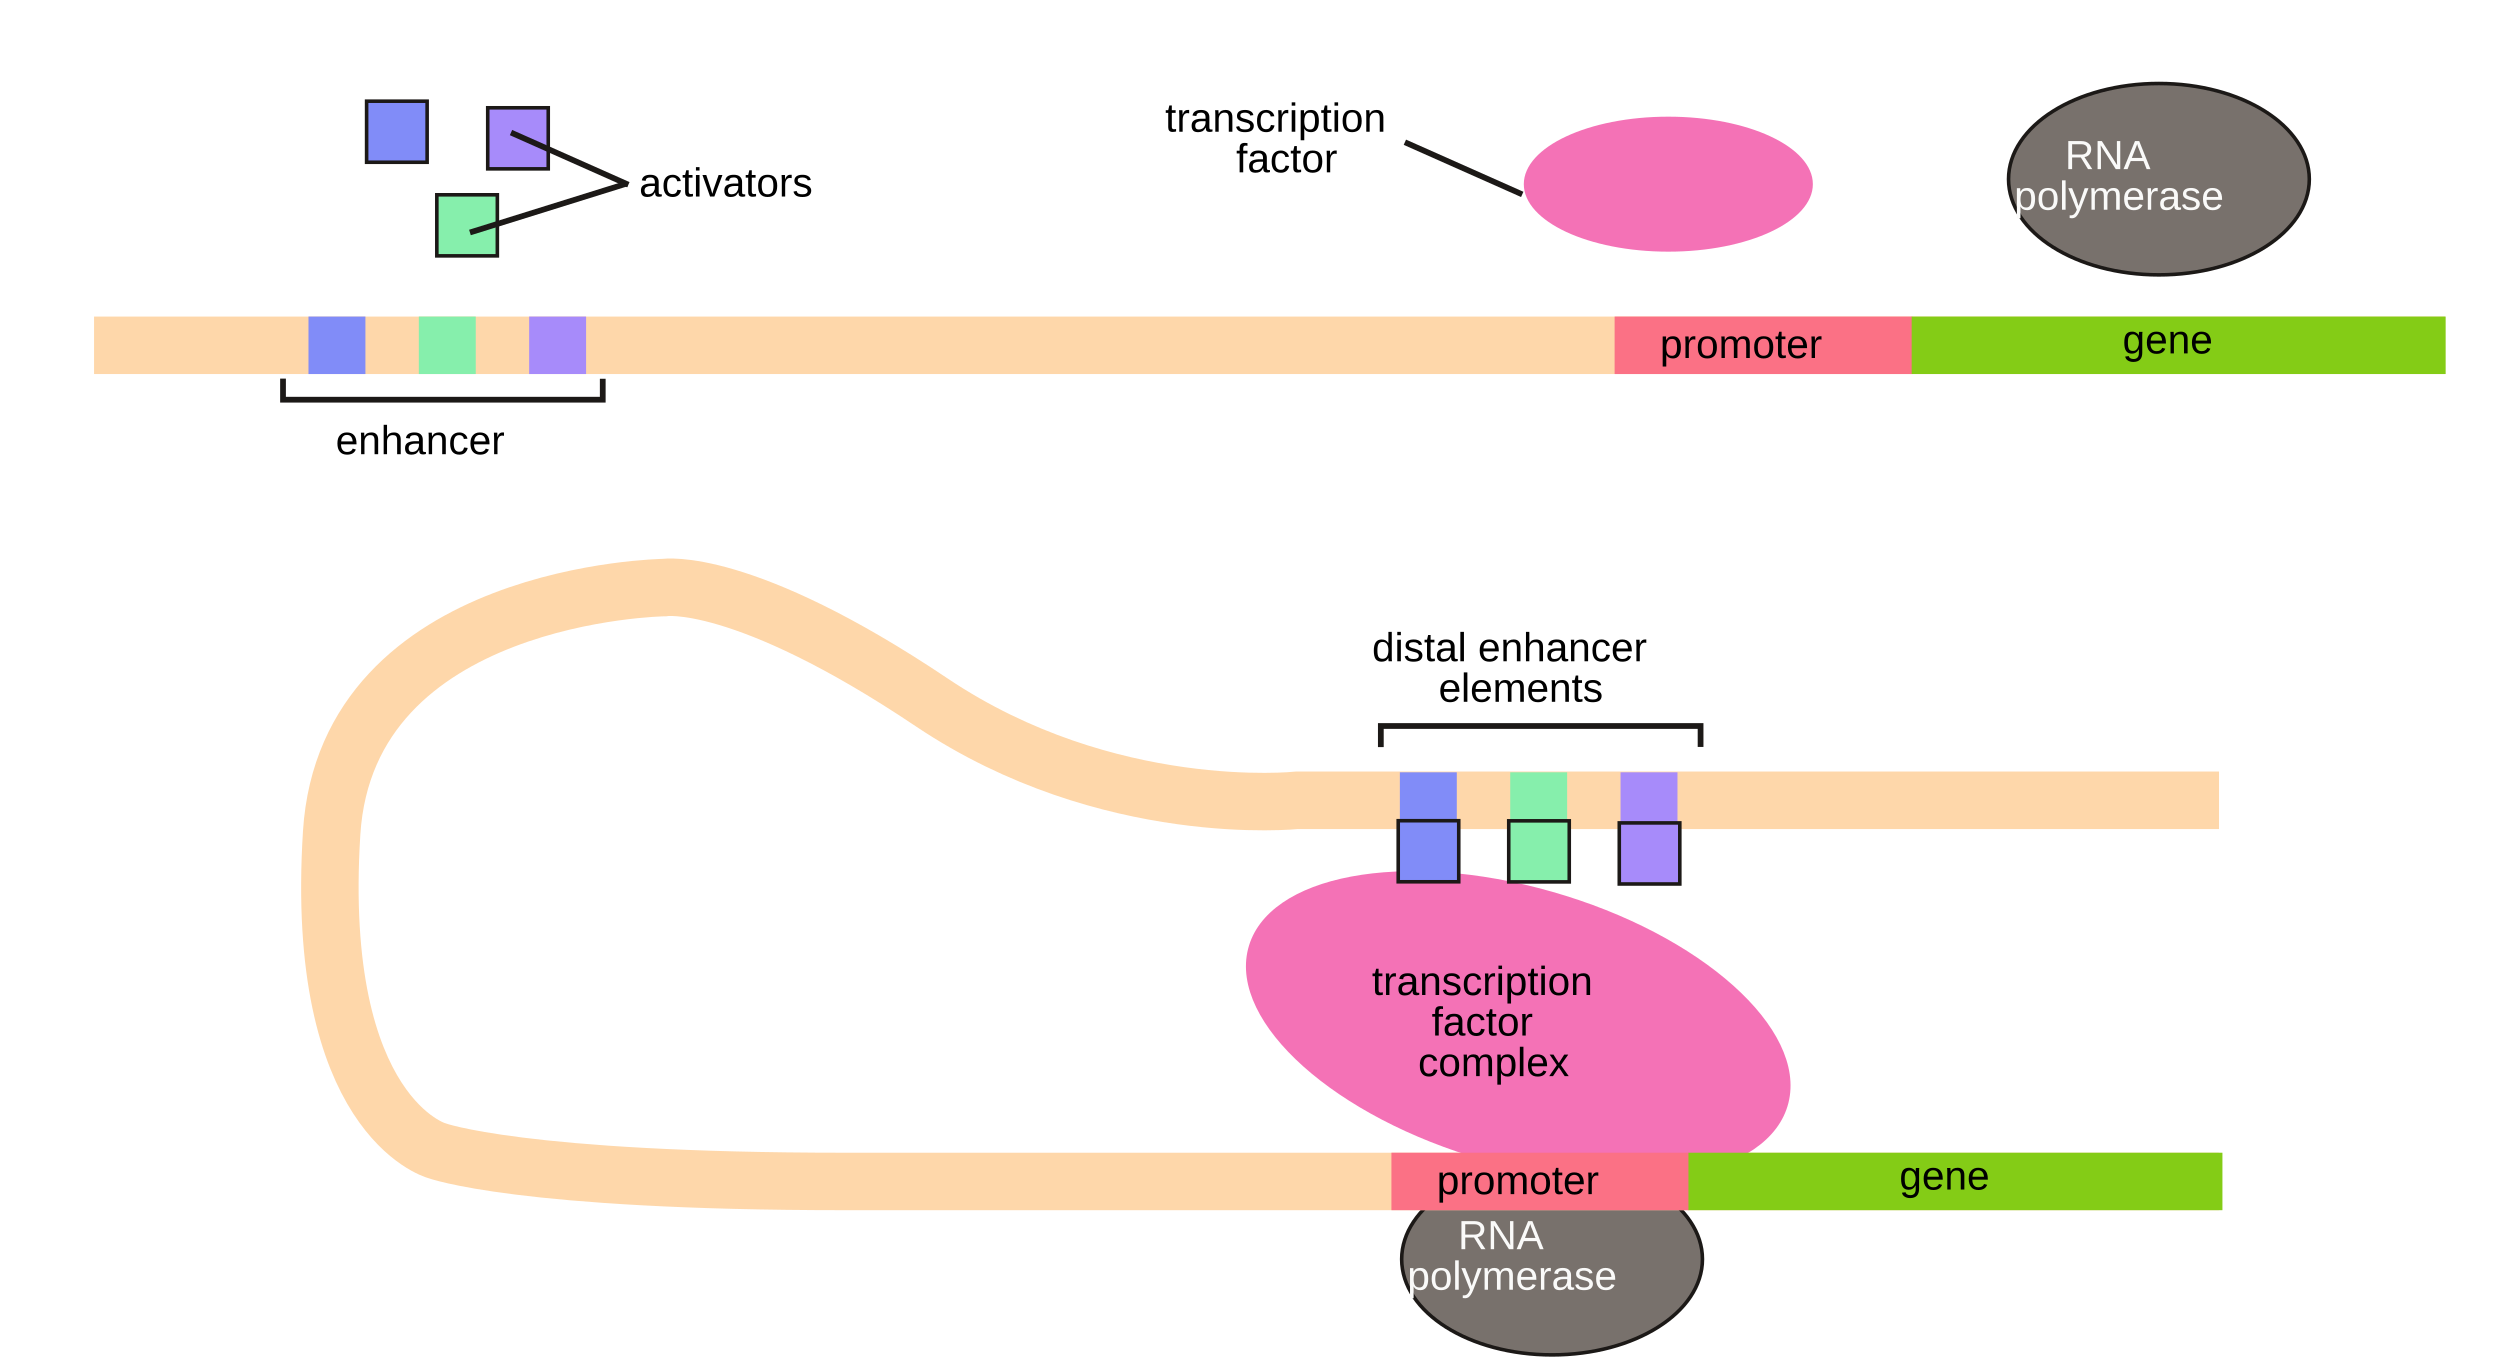
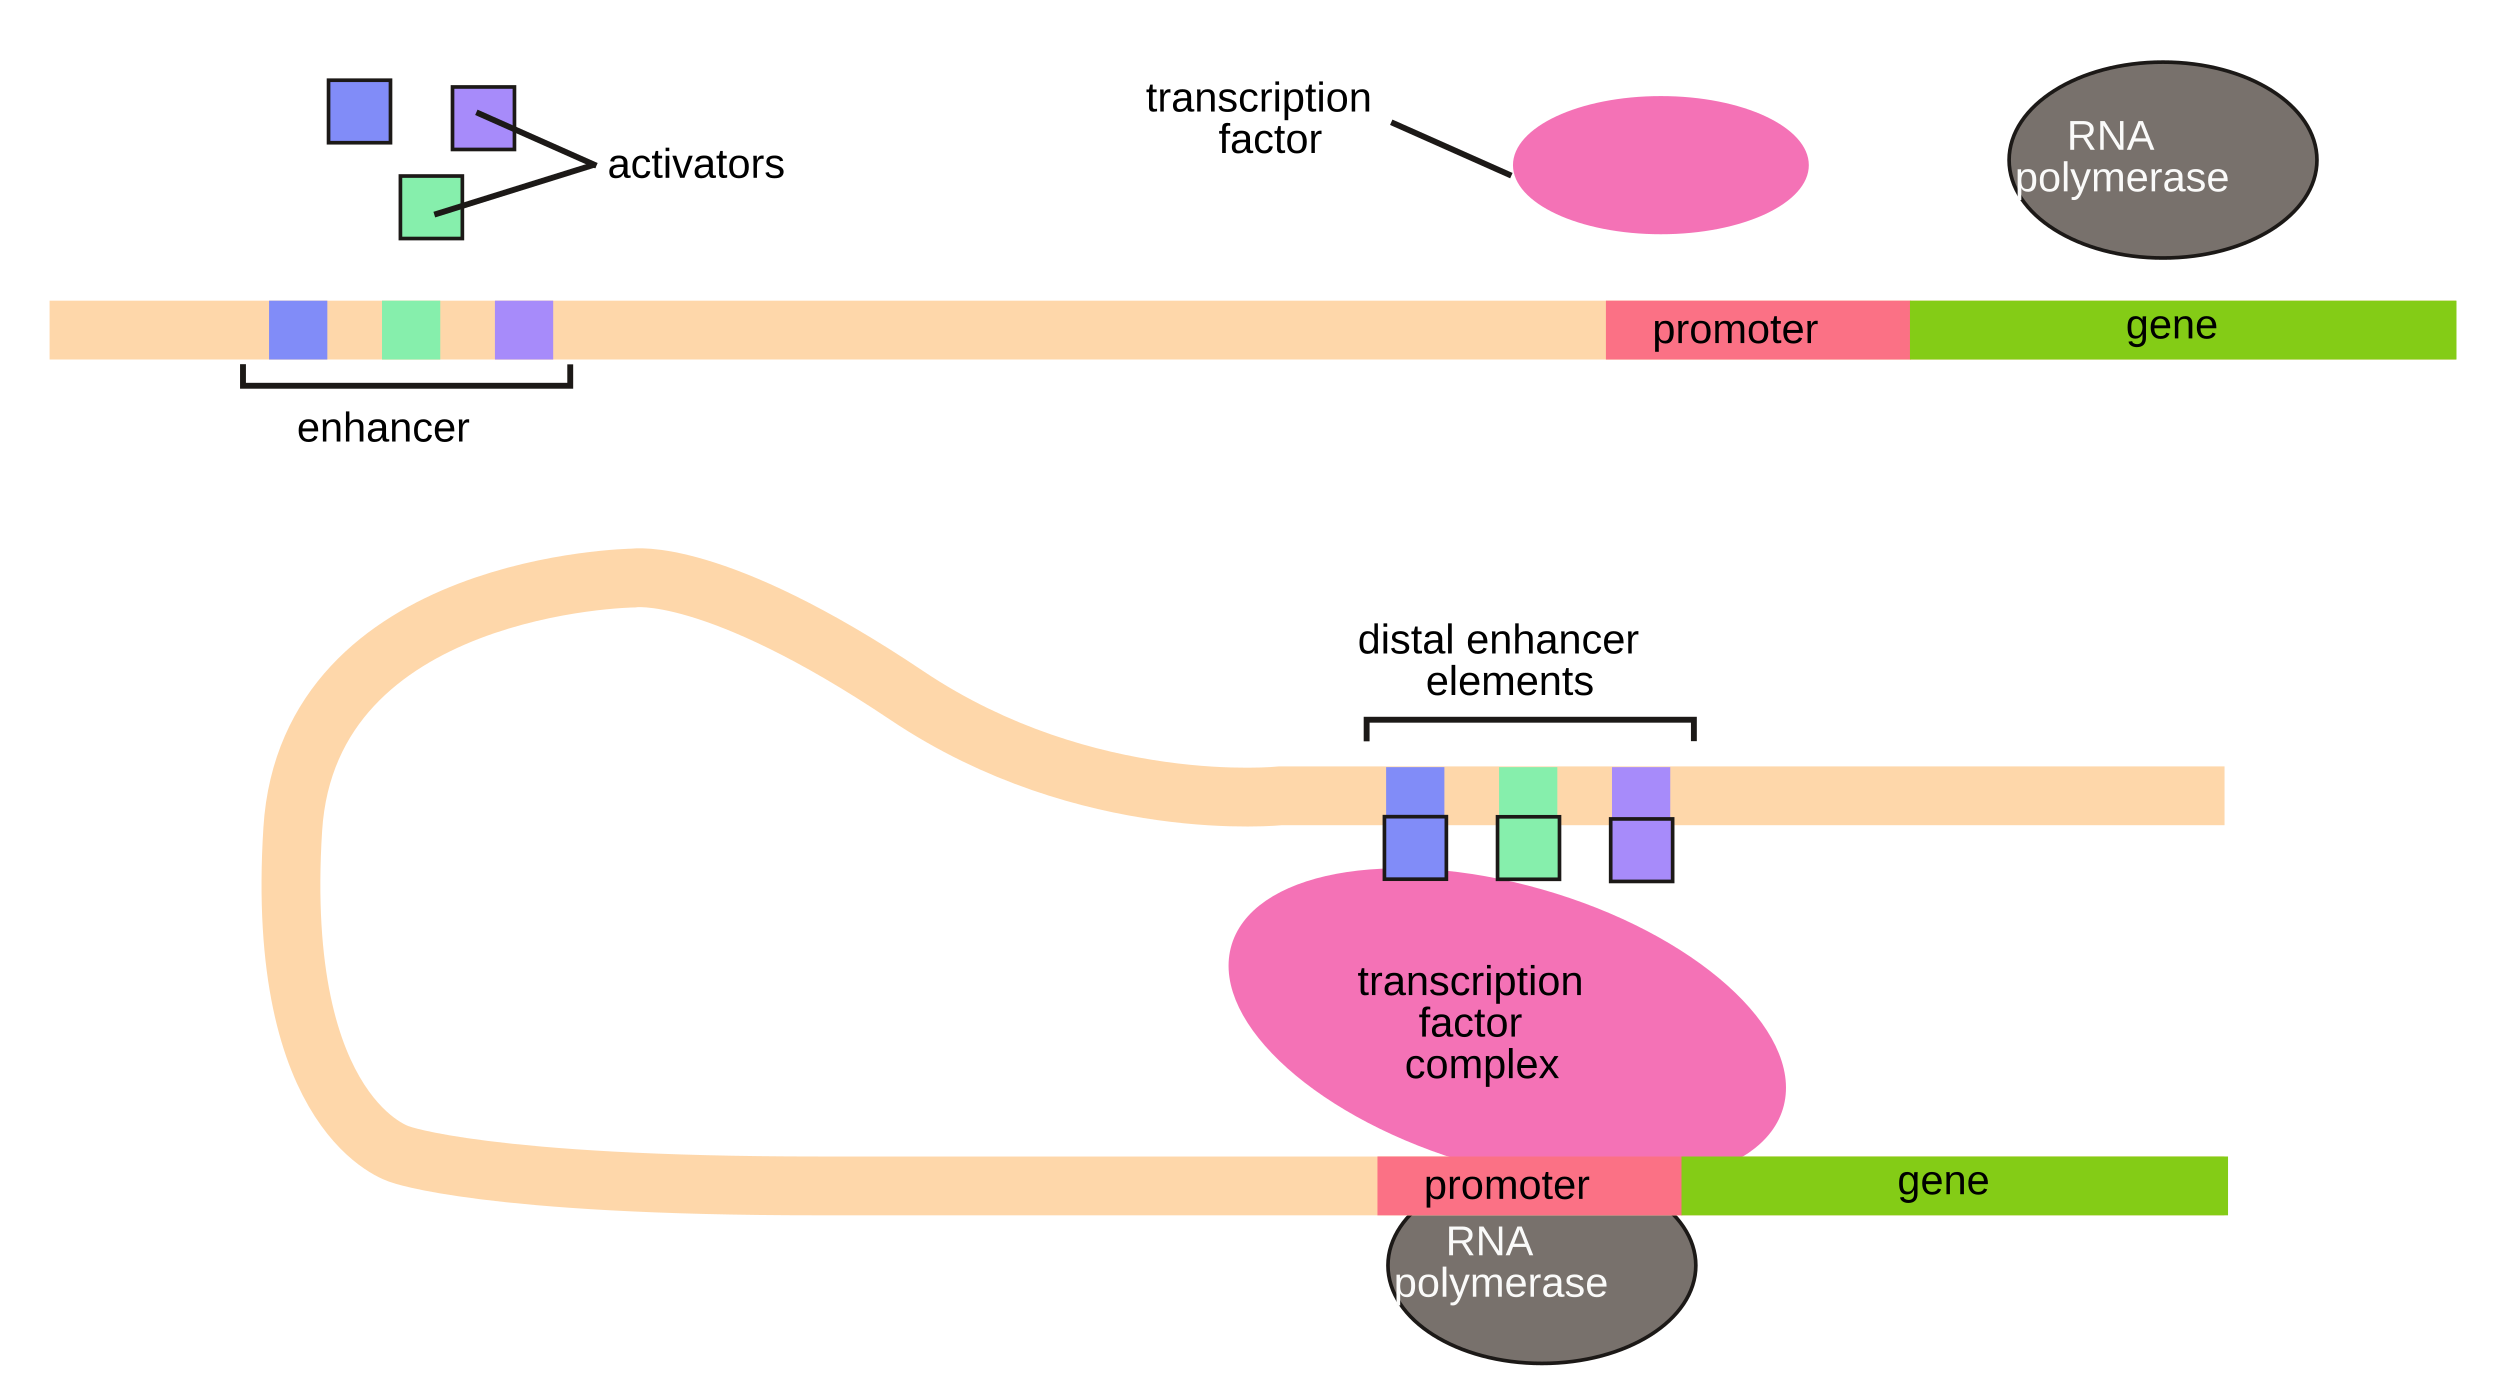
- <svg xmlns="http://www.w3.org/2000/svg" width="174mm" height="95mm" viewBox="0 0 174 95" version="1.1" id="svg1">
+ <svg xmlns="http://www.w3.org/2000/svg" width="170mm" height="95mm" viewBox="0 0 170 95" version="1.1" id="svg1">
  <defs id="defs1" />
  <g id="layer1">
-     <rect style="fill:#fed7aa;stroke-width:0.199;stroke-linecap:square;stroke-miterlimit:99.9;paint-order:stroke markers fill" id="rect1" width="163.638" height="4" x="6.546" y="22.033" />
-     <rect style="fill:#818cf8;stroke-width:0.196;stroke-linecap:square;stroke-miterlimit:99.9;paint-order:stroke markers fill" id="rect2" width="3.962" height="4" x="21.471" y="22.033" />
-     <rect style="fill:#86efac;stroke-width:0.196;stroke-linecap:square;stroke-miterlimit:99.9;paint-order:stroke markers fill" id="rect2-5" width="3.962" height="4" x="29.151" y="22.033" />
-     <rect style="fill:#a78bfa;stroke-width:0.196;stroke-linecap:square;stroke-miterlimit:99.9;paint-order:stroke markers fill" id="rect2-5-9" width="3.962" height="4" x="36.83" y="22.033" />
-     <rect style="fill:#fb7185;stroke-width:0.196;stroke-linecap:square;stroke-miterlimit:99.9;paint-order:stroke markers fill" id="rect2-5-9-5" width="20.713" height="4" x="112.377" y="22.033" />
-     <rect style="fill:#84cc16;stroke-width:0.196;stroke-linecap:square;stroke-miterlimit:99.9;paint-order:stroke markers fill" id="rect2-5-9-5-5" width="37.164" height="4" x="133.052" y="22.033" />
-     <text xml:space="preserve" style="font-size:2.822px;line-height:1.25;font-family:Arial;-inkscape-font-specification:Arial;stroke-width:0.265" x="115.535" y="24.917" id="text2">
-       <tspan id="tspan2" style="font-size:2.822px;stroke-width:0.265" x="115.535" y="24.917">promoter</tspan>
+     <rect style="fill:#fed7aa;stroke-width:0.199;stroke-linecap:square;stroke-miterlimit:99.9;paint-order:stroke markers fill" id="rect1" width="163.638" height="4" x="3.371" y="20.446" />
+     <rect style="fill:#818cf8;stroke-width:0.196;stroke-linecap:square;stroke-miterlimit:99.9;paint-order:stroke markers fill" id="rect2" width="3.962" height="4" x="18.296" y="20.446" />
+     <rect style="fill:#86efac;stroke-width:0.196;stroke-linecap:square;stroke-miterlimit:99.9;paint-order:stroke markers fill" id="rect2-5" width="3.962" height="4" x="25.976" y="20.446" />
+     <rect style="fill:#a78bfa;stroke-width:0.196;stroke-linecap:square;stroke-miterlimit:99.9;paint-order:stroke markers fill" id="rect2-5-9" width="3.962" height="4" x="33.655" y="20.446" />
+     <rect style="fill:#fb7185;stroke-width:0.196;stroke-linecap:square;stroke-miterlimit:99.9;paint-order:stroke markers fill" id="rect2-5-9-5" width="20.713" height="4" x="109.202" y="20.446" />
+     <rect style="fill:#84cc16;stroke-width:0.196;stroke-linecap:square;stroke-miterlimit:99.9;paint-order:stroke markers fill" id="rect2-5-9-5-5" width="37.164" height="4" x="129.877" y="20.446" />
+     <text xml:space="preserve" style="font-size:2.822px;line-height:1.25;font-family:Arial;-inkscape-font-specification:Arial;stroke-width:0.265" x="112.36" y="23.329" id="text2">
+       <tspan id="tspan2" style="font-size:2.822px;stroke-width:0.265" x="112.36" y="23.329">promoter</tspan>
    </text>
-     <text xml:space="preserve" style="font-size:2.822px;line-height:1.25;font-family:Arial;-inkscape-font-specification:Arial;stroke-width:0.265" x="147.726" y="24.597" id="text2-8">
-       <tspan id="tspan2-3" style="font-size:2.822px;stroke-width:0.265" x="147.726" y="24.597">gene</tspan>
+     <text xml:space="preserve" style="font-size:2.822px;line-height:1.25;font-family:Arial;-inkscape-font-specification:Arial;stroke-width:0.265" x="144.551" y="23.01" id="text2-8">
+       <tspan id="tspan2-3" style="font-size:2.822px;stroke-width:0.265" x="144.551" y="23.01">gene</tspan>
    </text>
-     <path style="fill:none;stroke:#1c1917;stroke-width:0.4;stroke-linecap:square;stroke-miterlimit:99.9;stroke-dasharray:none;paint-order:stroke markers fill" d="m 19.698,26.551 v 1.268 H 41.951 v -1.257" id="path3" />
-     <text xml:space="preserve" style="font-size:2.822px;line-height:1.25;font-family:Arial;-inkscape-font-specification:Arial;stroke-width:0.265" x="23.359" y="31.612" id="text2-5">
-       <tspan id="tspan2-6" style="font-size:2.822px;stroke-width:0.265" x="23.359" y="31.612">enhancer</tspan>
+     <path style="fill:none;stroke:#1c1917;stroke-width:0.4;stroke-linecap:square;stroke-miterlimit:99.9;stroke-dasharray:none;paint-order:stroke markers fill" d="m 16.523,24.964 v 1.268 h 22.253 v -1.257" id="path3" />
+     <text xml:space="preserve" style="font-size:2.822px;line-height:1.25;font-family:Arial;-inkscape-font-specification:Arial;stroke-width:0.265" x="20.184" y="30.025" id="text2-5">
+       <tspan id="tspan2-6" style="font-size:2.822px;stroke-width:0.265" x="20.184" y="30.025">enhancer</tspan>
    </text>
-     <text xml:space="preserve" style="font-size:2.822px;line-height:1;font-family:Arial;-inkscape-font-specification:Arial;stroke-width:0.265" x="107.808" y="46.022" id="text2-5-23">
-       <tspan id="tspan2-6-3" style="font-size:2.822px;line-height:1;text-align:center;text-anchor:middle;stroke-width:0.265" x="107.808" y="46.022">distal enhancer</tspan>
-       <tspan style="font-size:2.822px;line-height:1;text-align:center;text-anchor:middle;stroke-width:0.265" x="107.808" y="48.844" id="tspan6">elements</tspan>
+     <text xml:space="preserve" style="font-size:2.822px;line-height:1;font-family:Arial;-inkscape-font-specification:Arial;stroke-width:0.265" x="104.633" y="44.434" id="text2-5-23">
+       <tspan id="tspan2-6-3" style="font-size:2.822px;line-height:1;text-align:center;text-anchor:middle;stroke-width:0.265" x="104.633" y="44.434">distal enhancer</tspan>
+       <tspan style="font-size:2.822px;line-height:1;text-align:center;text-anchor:middle;stroke-width:0.265" x="104.633" y="47.256" id="tspan6">elements</tspan>
    </text>
-     <text xml:space="preserve" style="font-size:2.822px;line-height:1.25;font-family:Arial;-inkscape-font-specification:Arial;stroke-width:0.265" x="44.483" y="13.678" id="text2-5-2">
-       <tspan id="tspan2-6-7" style="font-size:2.822px;stroke-width:0.265" x="44.483" y="13.678">activators</tspan>
+     <text xml:space="preserve" style="font-size:2.822px;line-height:1.25;font-family:Arial;-inkscape-font-specification:Arial;stroke-width:0.265" x="41.308" y="12.091" id="text2-5-2">
+       <tspan id="tspan2-6-7" style="font-size:2.822px;stroke-width:0.265" x="41.308" y="12.091">activators</tspan>
    </text>
-     <rect style="fill:#818cf8;stroke:#1c1917;stroke-width:0.5;stroke-linecap:square;stroke-miterlimit:99.9;stroke-dasharray:none;paint-order:stroke markers fill" id="rect2-1" width="3.962" height="4" x="25.641" y="7.168" />
-     <rect style="fill:#86efac;stroke:#1c1917;stroke-width:0.5;stroke-linecap:square;stroke-miterlimit:99.9;stroke-dasharray:none;paint-order:stroke markers fill" id="rect2-5-3" width="3.962" height="4" x="30.528" y="13.683" />
-     <rect style="fill:#a78bfa;stroke:#1c1917;stroke-width:0.5;stroke-linecap:square;stroke-miterlimit:99.9;stroke-dasharray:none;paint-order:stroke markers fill" id="rect2-5-9-9" width="3.962" height="4" x="34.071" y="7.627" />
-     <path style="fill:none;stroke:#1c1917;stroke-width:0.4;stroke-linecap:square;stroke-miterlimit:99.9;stroke-dasharray:none;paint-order:stroke markers fill" d="m 35.749,9.307 7.803,3.468" id="path4" />
-     <path style="fill:none;stroke:#1c1917;stroke-width:0.4;stroke-linecap:square;stroke-miterlimit:99.9;stroke-dasharray:none;paint-order:stroke markers fill" d="m 32.899,16.122 10.541,-3.292" id="path4-4" />
-     <ellipse style="fill:#f472b6;stroke-width:0.17;stroke-linecap:square;stroke-miterlimit:99.9;stroke-dasharray:none;paint-order:stroke markers fill" id="path1" cx="116.116" cy="12.818" rx="10.059" ry="4.698" />
-     <text xml:space="preserve" style="font-size:2.822px;line-height:1;font-family:Arial;-inkscape-font-specification:Arial;stroke-width:0.265" x="91.518" y="9.168" id="text2-6">
-       <tspan id="tspan2-2" style="font-size:2.822px;line-height:1;text-align:center;text-anchor:middle;stroke-width:0.265" x="91.518" y="9.168">transcription</tspan>
-       <tspan style="font-size:2.822px;line-height:1;text-align:center;text-anchor:middle;stroke-width:0.265" x="91.518" y="11.991" id="tspan5">factor</tspan>
+     <rect style="fill:#818cf8;stroke:#1c1917;stroke-width:0.5;stroke-linecap:square;stroke-miterlimit:99.9;stroke-dasharray:none;paint-order:stroke markers fill" id="rect2-1" width="3.962" height="4" x="22.466" y="5.58" />
+     <rect style="fill:#86efac;stroke:#1c1917;stroke-width:0.5;stroke-linecap:square;stroke-miterlimit:99.9;stroke-dasharray:none;paint-order:stroke markers fill" id="rect2-5-3" width="3.962" height="4" x="27.353" y="12.095" />
+     <rect style="fill:#a78bfa;stroke:#1c1917;stroke-width:0.5;stroke-linecap:square;stroke-miterlimit:99.9;stroke-dasharray:none;paint-order:stroke markers fill" id="rect2-5-9-9" width="3.962" height="4" x="30.896" y="6.039" />
+     <path style="fill:none;stroke:#1c1917;stroke-width:0.4;stroke-linecap:square;stroke-miterlimit:99.9;stroke-dasharray:none;paint-order:stroke markers fill" d="m 32.574,7.719 7.803,3.468" id="path4" />
+     <path style="fill:none;stroke:#1c1917;stroke-width:0.4;stroke-linecap:square;stroke-miterlimit:99.9;stroke-dasharray:none;paint-order:stroke markers fill" d="m 29.724,14.535 10.541,-3.292" id="path4-4" />
+     <ellipse style="fill:#f472b6;stroke-width:0.17;stroke-linecap:square;stroke-miterlimit:99.9;stroke-dasharray:none;paint-order:stroke markers fill" id="path1" cx="112.941" cy="11.231" rx="10.059" ry="4.698" />
+     <text xml:space="preserve" style="font-size:2.822px;line-height:1;font-family:Arial;-inkscape-font-specification:Arial;stroke-width:0.265" x="88.343" y="7.581" id="text2-6">
+       <tspan id="tspan2-2" style="font-size:2.822px;line-height:1;text-align:center;text-anchor:middle;stroke-width:0.265" x="88.343" y="7.581">transcription</tspan>
+       <tspan style="font-size:2.822px;line-height:1;text-align:center;text-anchor:middle;stroke-width:0.265" x="88.343" y="10.403" id="tspan5">factor</tspan>
    </text>
-     <path style="fill:none;stroke:#1c1917;stroke-width:0.4;stroke-linecap:square;stroke-miterlimit:99.9;stroke-dasharray:none;paint-order:stroke markers fill" d="m 97.962,9.981 7.803,3.468" id="path4-2" />
-     <g id="g5">
+     <path style="fill:none;stroke:#1c1917;stroke-width:0.4;stroke-linecap:square;stroke-miterlimit:99.9;stroke-dasharray:none;paint-order:stroke markers fill" d="m 94.787,8.394 7.803,3.468" id="path4-2" />
+     <g id="g5" transform="translate(-3.175,-1.5875)">
      <ellipse style="fill:#78716c;stroke:#1c1917;stroke-width:0.5;stroke-linecap:square;stroke-miterlimit:99.9;stroke-dasharray:none;paint-order:stroke markers fill" id="path1-0" cy="12.471" cx="150.261" ry="6.535" rx="10.342" />
      <text xml:space="preserve" style="font-size:2.822px;line-height:1;font-family:Arial;-inkscape-font-specification:Arial;stroke-width:0.265" x="150.226" y="11.773" id="text2-8-6">
        <tspan id="tspan2-3-5" style="font-size:2.822px;line-height:1;text-align:center;text-anchor:middle;fill:#fafaf9;stroke-width:0.265" x="150.226" y="11.773">RNA</tspan>
        <tspan style="font-size:2.822px;line-height:1;text-align:center;text-anchor:middle;fill:#fafaf9;stroke-width:0.265" x="150.226" y="14.596" id="tspan4">polymerase</tspan>
      </text>
    </g>
-     <g id="g5-7" transform="translate(-42.23747,78.87326)">
+     <g id="g5-7" transform="translate(-45.41248,77.28576)">
      <ellipse style="fill:#78716c;stroke:#1c1917;stroke-width:0.5;stroke-linecap:square;stroke-miterlimit:99.9;stroke-dasharray:none;paint-order:stroke markers fill" id="path1-0-3" cy="8.767" cx="150.261" ry="6.535" rx="10.342" />
      <text xml:space="preserve" style="font-size:2.822px;line-height:1;font-family:Arial;-inkscape-font-specification:Arial;stroke-width:0.265" x="150.226" y="8.069" id="text2-8-6-4">
        <tspan id="tspan2-3-5-3" style="font-size:2.822px;line-height:1;text-align:center;text-anchor:middle;fill:#fafaf9;stroke-width:0.265" x="150.226" y="8.069">RNA</tspan>
        <tspan style="font-size:2.822px;line-height:1;text-align:center;text-anchor:middle;fill:#fafaf9;stroke-width:0.265" x="150.226" y="10.891" id="tspan4-0">polymerase</tspan>
      </text>
    </g>
-     <path style="fill:none;stroke:#fed7aa;stroke-width:4;stroke-linecap:square;stroke-miterlimit:99.9;stroke-dasharray:none;paint-order:stroke markers fill" d="M 152.444,55.701 H 90.273 c 0,0 -13.18,1.401 -25.42,-6.811 -13.194,-8.853 -18.62,-7.995 -18.62,-7.995 0,0 -22.094,0.311 -23.15,17.079 -1.242,19.706 7.292,22.106 7.292,22.106 0,0 5.777,2.15 28.439,2.15 h 93.618" id="path5" />
-     <ellipse style="fill:#f472b6;stroke-width:0.34;stroke-linecap:square;stroke-miterlimit:99.9;stroke-dasharray:none;paint-order:stroke markers fill" id="path1-4" cx="119.967" cy="39.721" rx="19.553" ry="9.635" transform="matrix(0.9616875,0.2741479,-0.2442301,0.9697173,0,0)" />
-     <text xml:space="preserve" style="font-size:2.822px;line-height:1;font-family:Arial;-inkscape-font-specification:Arial;stroke-width:0.265" x="105.91" y="69.254" id="text2-6-5">
-       <tspan id="tspan2-2-7" style="font-size:2.822px;line-height:1;text-align:center;text-anchor:middle;stroke-width:0.265" x="105.91" y="69.254">transcription</tspan>
-       <tspan style="font-size:2.822px;line-height:1;text-align:center;text-anchor:middle;stroke-width:0.265" x="105.91" y="72.076" id="tspan5-1">factor</tspan>
-       <tspan style="font-size:2.822px;line-height:1;text-align:center;text-anchor:middle;stroke-width:0.265" x="105.91" y="74.898" id="tspan7">complex</tspan>
+     <path style="fill:none;stroke:#fed7aa;stroke-width:4;stroke-linecap:square;stroke-miterlimit:99.9;stroke-dasharray:none;paint-order:stroke markers fill" d="M 149.269,54.113 H 87.098 c 0,0 -13.18,1.401 -25.42,-6.811 -13.194,-8.853 -18.62,-7.995 -18.62,-7.995 0,0 -22.094,0.311 -23.15,17.079 -1.242,19.706 7.292,22.106 7.292,22.106 0,0 5.777,2.15 28.439,2.15 h 93.618" id="path5" />
+     <ellipse style="fill:#f472b6;stroke-width:0.34;stroke-linecap:square;stroke-miterlimit:99.9;stroke-dasharray:none;paint-order:stroke markers fill" id="path1-4" cx="116.499" cy="39.064" rx="19.553" ry="9.635" transform="matrix(0.9616875,0.2741479,-0.2442301,0.9697173,0,0)" />
+     <text xml:space="preserve" style="font-size:2.822px;line-height:1;font-family:Arial;-inkscape-font-specification:Arial;stroke-width:0.265" x="102.735" y="67.666" id="text2-6-5">
+       <tspan id="tspan2-2-7" style="font-size:2.822px;line-height:1;text-align:center;text-anchor:middle;stroke-width:0.265" x="102.735" y="67.666">transcription</tspan>
+       <tspan style="font-size:2.822px;line-height:1;text-align:center;text-anchor:middle;stroke-width:0.265" x="102.735" y="70.489" id="tspan5-1">factor</tspan>
+       <tspan style="font-size:2.822px;line-height:1;text-align:center;text-anchor:middle;stroke-width:0.265" x="102.735" y="73.311" id="tspan7">complex</tspan>
    </text>
-     <rect style="fill:#818cf8;stroke-width:0.196;stroke-linecap:square;stroke-miterlimit:99.9;paint-order:stroke markers fill" id="rect2-0" width="3.962" height="4" x="97.431" y="53.753" />
-     <rect style="fill:#86efac;stroke-width:0.196;stroke-linecap:square;stroke-miterlimit:99.9;paint-order:stroke markers fill" id="rect2-5-6" width="3.962" height="4" x="105.111" y="53.753" />
-     <rect style="fill:#a78bfa;stroke-width:0.196;stroke-linecap:square;stroke-miterlimit:99.9;paint-order:stroke markers fill" id="rect2-5-9-4" width="3.962" height="4" x="112.79" y="53.753" />
-     <path style="fill:none;stroke:#1c1917;stroke-width:0.4;stroke-linecap:square;stroke-miterlimit:99.9;stroke-dasharray:none;paint-order:stroke markers fill" d="m 96.106,51.798 v -1.268 H 118.36 v 1.257" id="path3-7" />
-     <rect style="fill:#fb7185;stroke-width:0.196;stroke-linecap:square;stroke-miterlimit:99.9;paint-order:stroke markers fill" id="rect2-5-9-5-3" width="20.713" height="4" x="96.843" y="80.229" />
-     <rect style="fill:#84cc16;stroke-width:0.196;stroke-linecap:square;stroke-miterlimit:99.9;paint-order:stroke markers fill" id="rect2-5-9-5-5-2" width="37.164" height="4" x="117.517" y="80.229" />
-     <text xml:space="preserve" style="font-size:2.822px;line-height:1.25;font-family:Arial;-inkscape-font-specification:Arial;stroke-width:0.265" x="100.001" y="83.113" id="text2-68">
-       <tspan id="tspan2-9" style="font-size:2.822px;stroke-width:0.265" x="100.001" y="83.113">promoter</tspan>
+     <rect style="fill:#818cf8;stroke-width:0.196;stroke-linecap:square;stroke-miterlimit:99.9;paint-order:stroke markers fill" id="rect2-0" width="3.962" height="4" x="94.256" y="52.166" />
+     <rect style="fill:#86efac;stroke-width:0.196;stroke-linecap:square;stroke-miterlimit:99.9;paint-order:stroke markers fill" id="rect2-5-6" width="3.962" height="4" x="101.936" y="52.166" />
+     <rect style="fill:#a78bfa;stroke-width:0.196;stroke-linecap:square;stroke-miterlimit:99.9;paint-order:stroke markers fill" id="rect2-5-9-4" width="3.962" height="4" x="109.615" y="52.166" />
+     <path style="fill:none;stroke:#1c1917;stroke-width:0.4;stroke-linecap:square;stroke-miterlimit:99.9;stroke-dasharray:none;paint-order:stroke markers fill" d="m 92.931,50.21 v -1.268 h 22.253 v 1.257" id="path3-7" />
+     <rect style="fill:#fb7185;stroke-width:0.196;stroke-linecap:square;stroke-miterlimit:99.9;paint-order:stroke markers fill" id="rect2-5-9-5-3" width="20.713" height="4" x="93.668" y="78.642" />
+     <rect style="fill:#84cc16;stroke-width:0.196;stroke-linecap:square;stroke-miterlimit:99.9;paint-order:stroke markers fill" id="rect2-5-9-5-5-2" width="37.164" height="4" x="114.342" y="78.642" />
+     <text xml:space="preserve" style="font-size:2.822px;line-height:1.25;font-family:Arial;-inkscape-font-specification:Arial;stroke-width:0.265" x="96.826" y="81.525" id="text2-68">
+       <tspan id="tspan2-9" style="font-size:2.822px;stroke-width:0.265" x="96.826" y="81.525">promoter</tspan>
    </text>
-     <text xml:space="preserve" style="font-size:2.822px;line-height:1.25;font-family:Arial;-inkscape-font-specification:Arial;stroke-width:0.265" x="132.192" y="82.793" id="text2-8-1">
-       <tspan id="tspan2-3-4" style="font-size:2.822px;stroke-width:0.265" x="132.192" y="82.793">gene</tspan>
+     <text xml:space="preserve" style="font-size:2.822px;line-height:1.25;font-family:Arial;-inkscape-font-specification:Arial;stroke-width:0.265" x="129.017" y="81.206" id="text2-8-1">
+       <tspan id="tspan2-3-4" style="font-size:2.822px;stroke-width:0.265" x="129.017" y="81.206">gene</tspan>
    </text>
-     <rect style="fill:#818cf8;stroke:#1c1917;stroke-width:0.5;stroke-linecap:square;stroke-miterlimit:99.9;stroke-dasharray:none;paint-order:stroke markers fill" id="rect2-1-7" width="3.962" height="4" x="97.441" y="57.247" />
-     <rect style="fill:#86efac;stroke:#1c1917;stroke-width:0.5;stroke-linecap:square;stroke-miterlimit:99.9;stroke-dasharray:none;paint-order:stroke markers fill" id="rect2-5-3-3" width="3.962" height="4" x="105.133" y="57.255" />
-     <rect style="fill:#a78bfa;stroke:#1c1917;stroke-width:0.5;stroke-linecap:square;stroke-miterlimit:99.9;stroke-dasharray:none;paint-order:stroke markers fill" id="rect2-5-9-9-2" width="3.962" height="4" x="112.827" y="57.4" />
+     <rect style="fill:#818cf8;stroke:#1c1917;stroke-width:0.5;stroke-linecap:square;stroke-miterlimit:99.9;stroke-dasharray:none;paint-order:stroke markers fill" id="rect2-1-7" width="3.962" height="4" x="94.266" y="55.659" />
+     <rect style="fill:#86efac;stroke:#1c1917;stroke-width:0.5;stroke-linecap:square;stroke-miterlimit:99.9;stroke-dasharray:none;paint-order:stroke markers fill" id="rect2-5-3-3" width="3.962" height="4" x="101.958" y="55.667" />
+     <rect style="fill:#a78bfa;stroke:#1c1917;stroke-width:0.5;stroke-linecap:square;stroke-miterlimit:99.9;stroke-dasharray:none;paint-order:stroke markers fill" id="rect2-5-9-9-2" width="3.962" height="4" x="109.652" y="55.813" />
  </g>
</svg>
